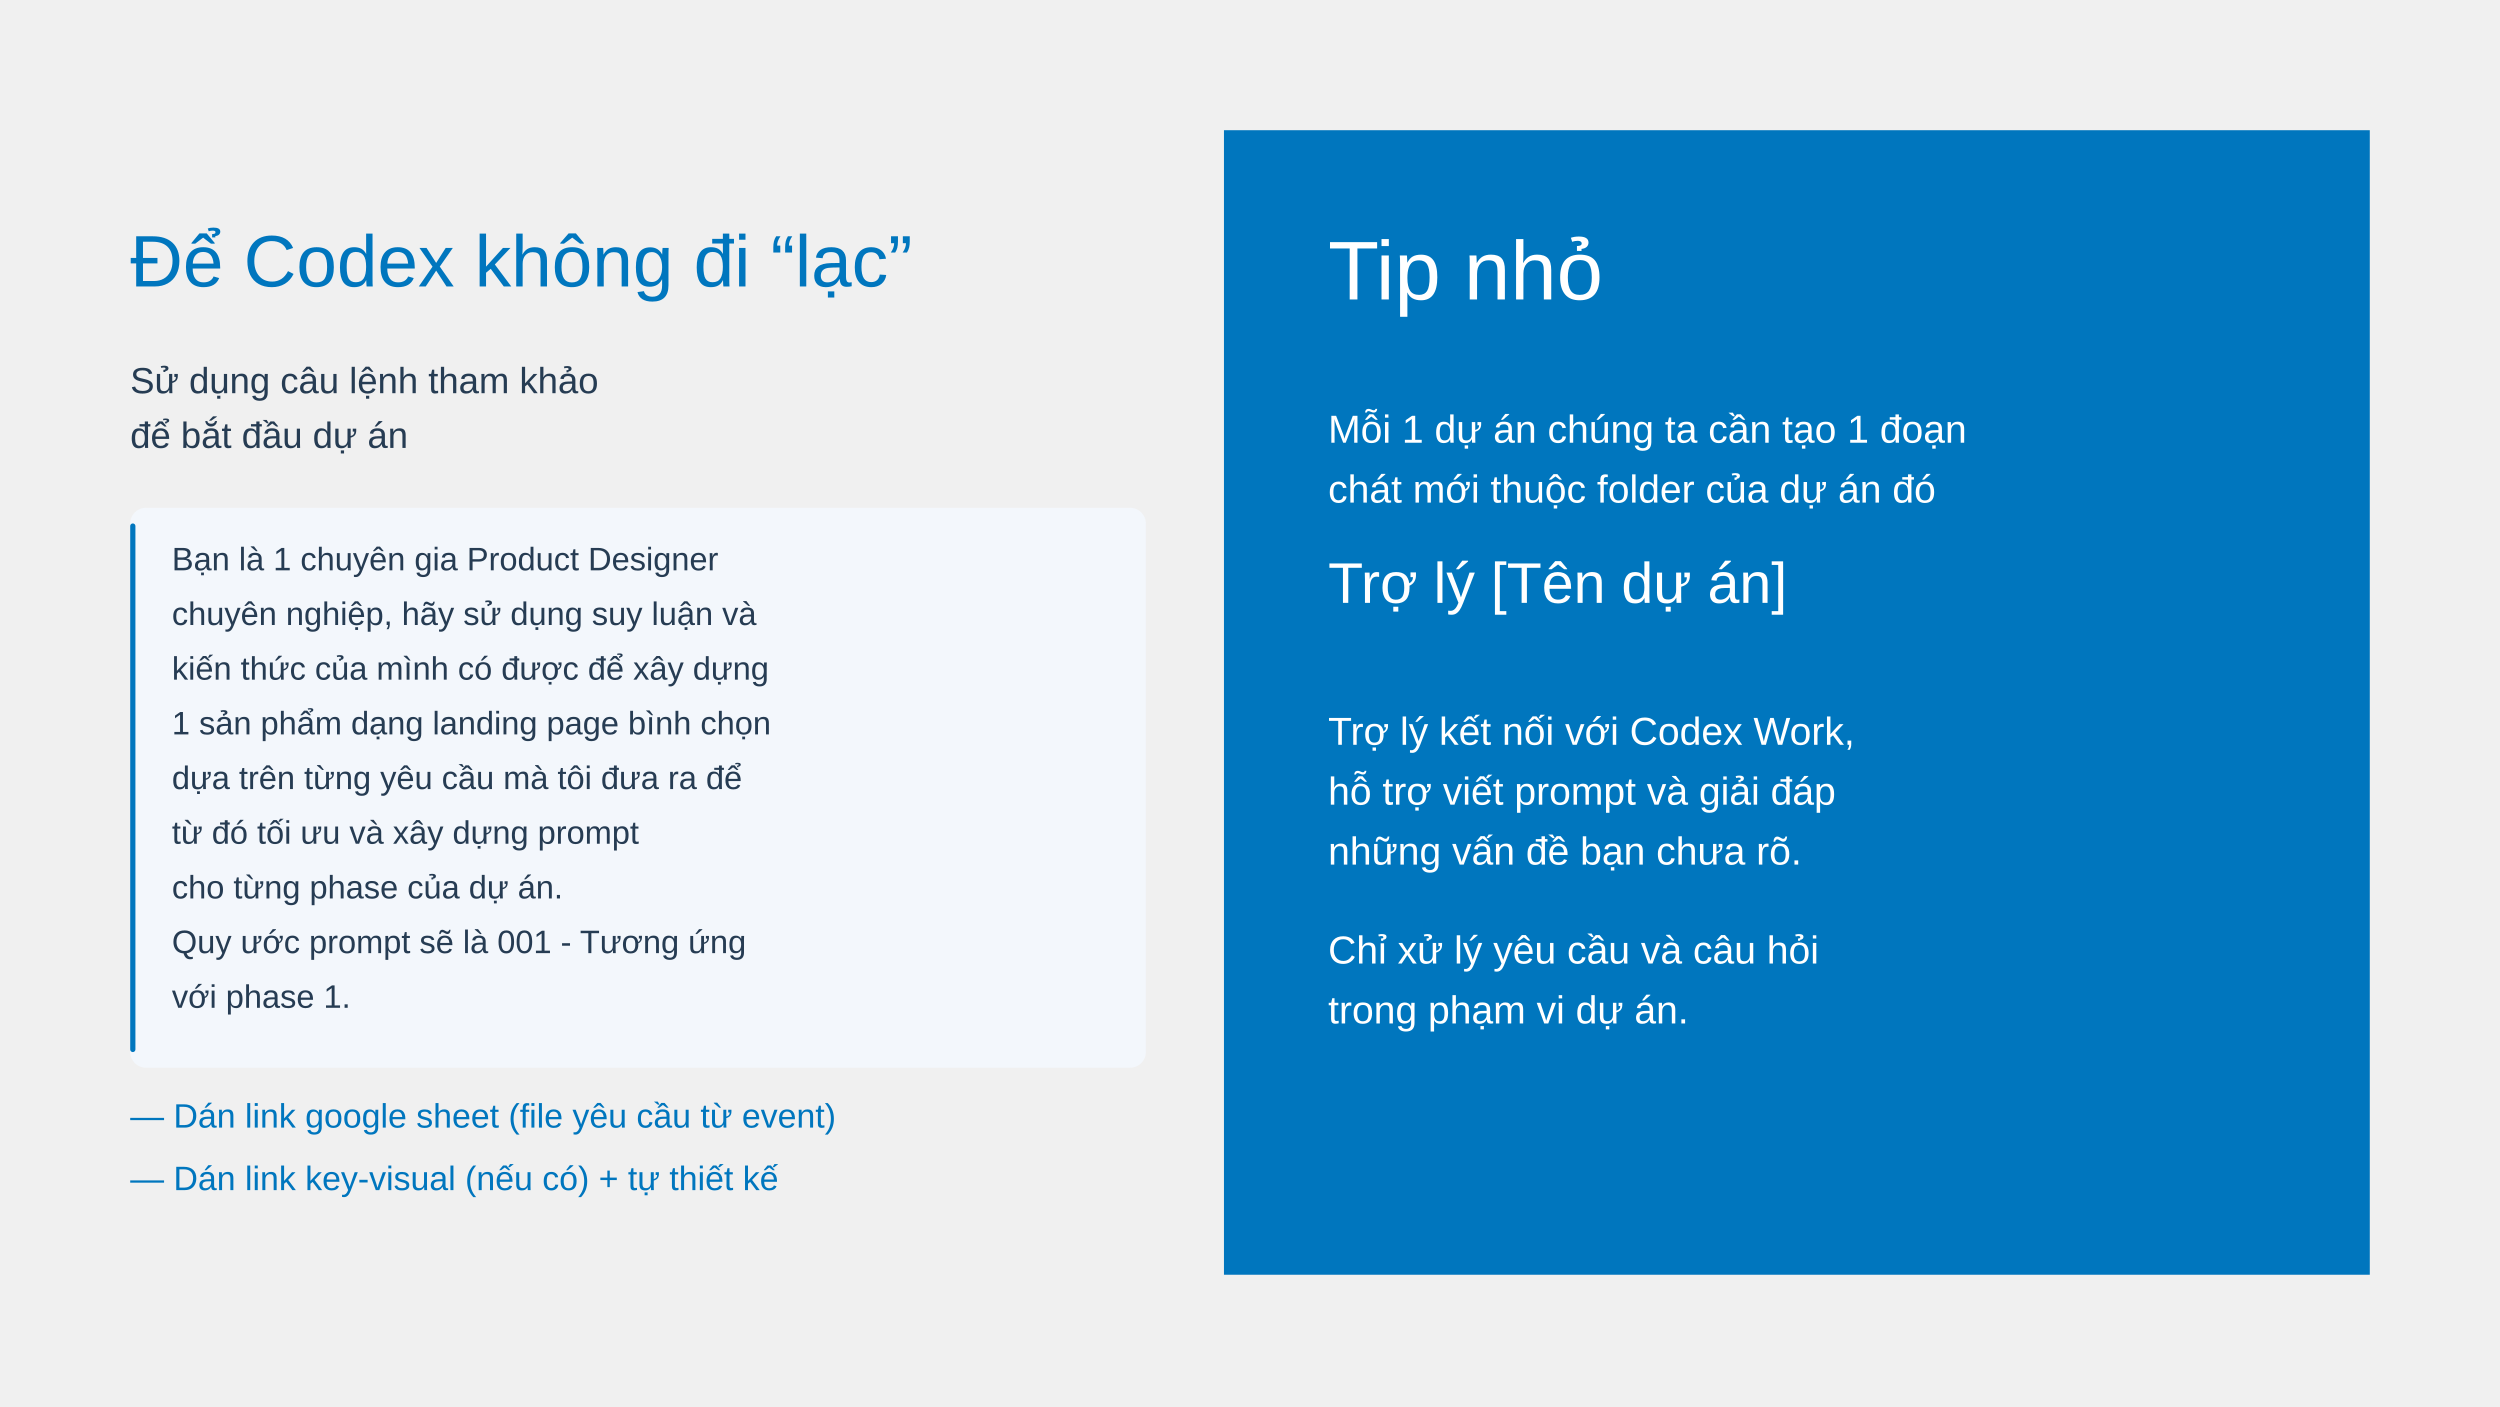
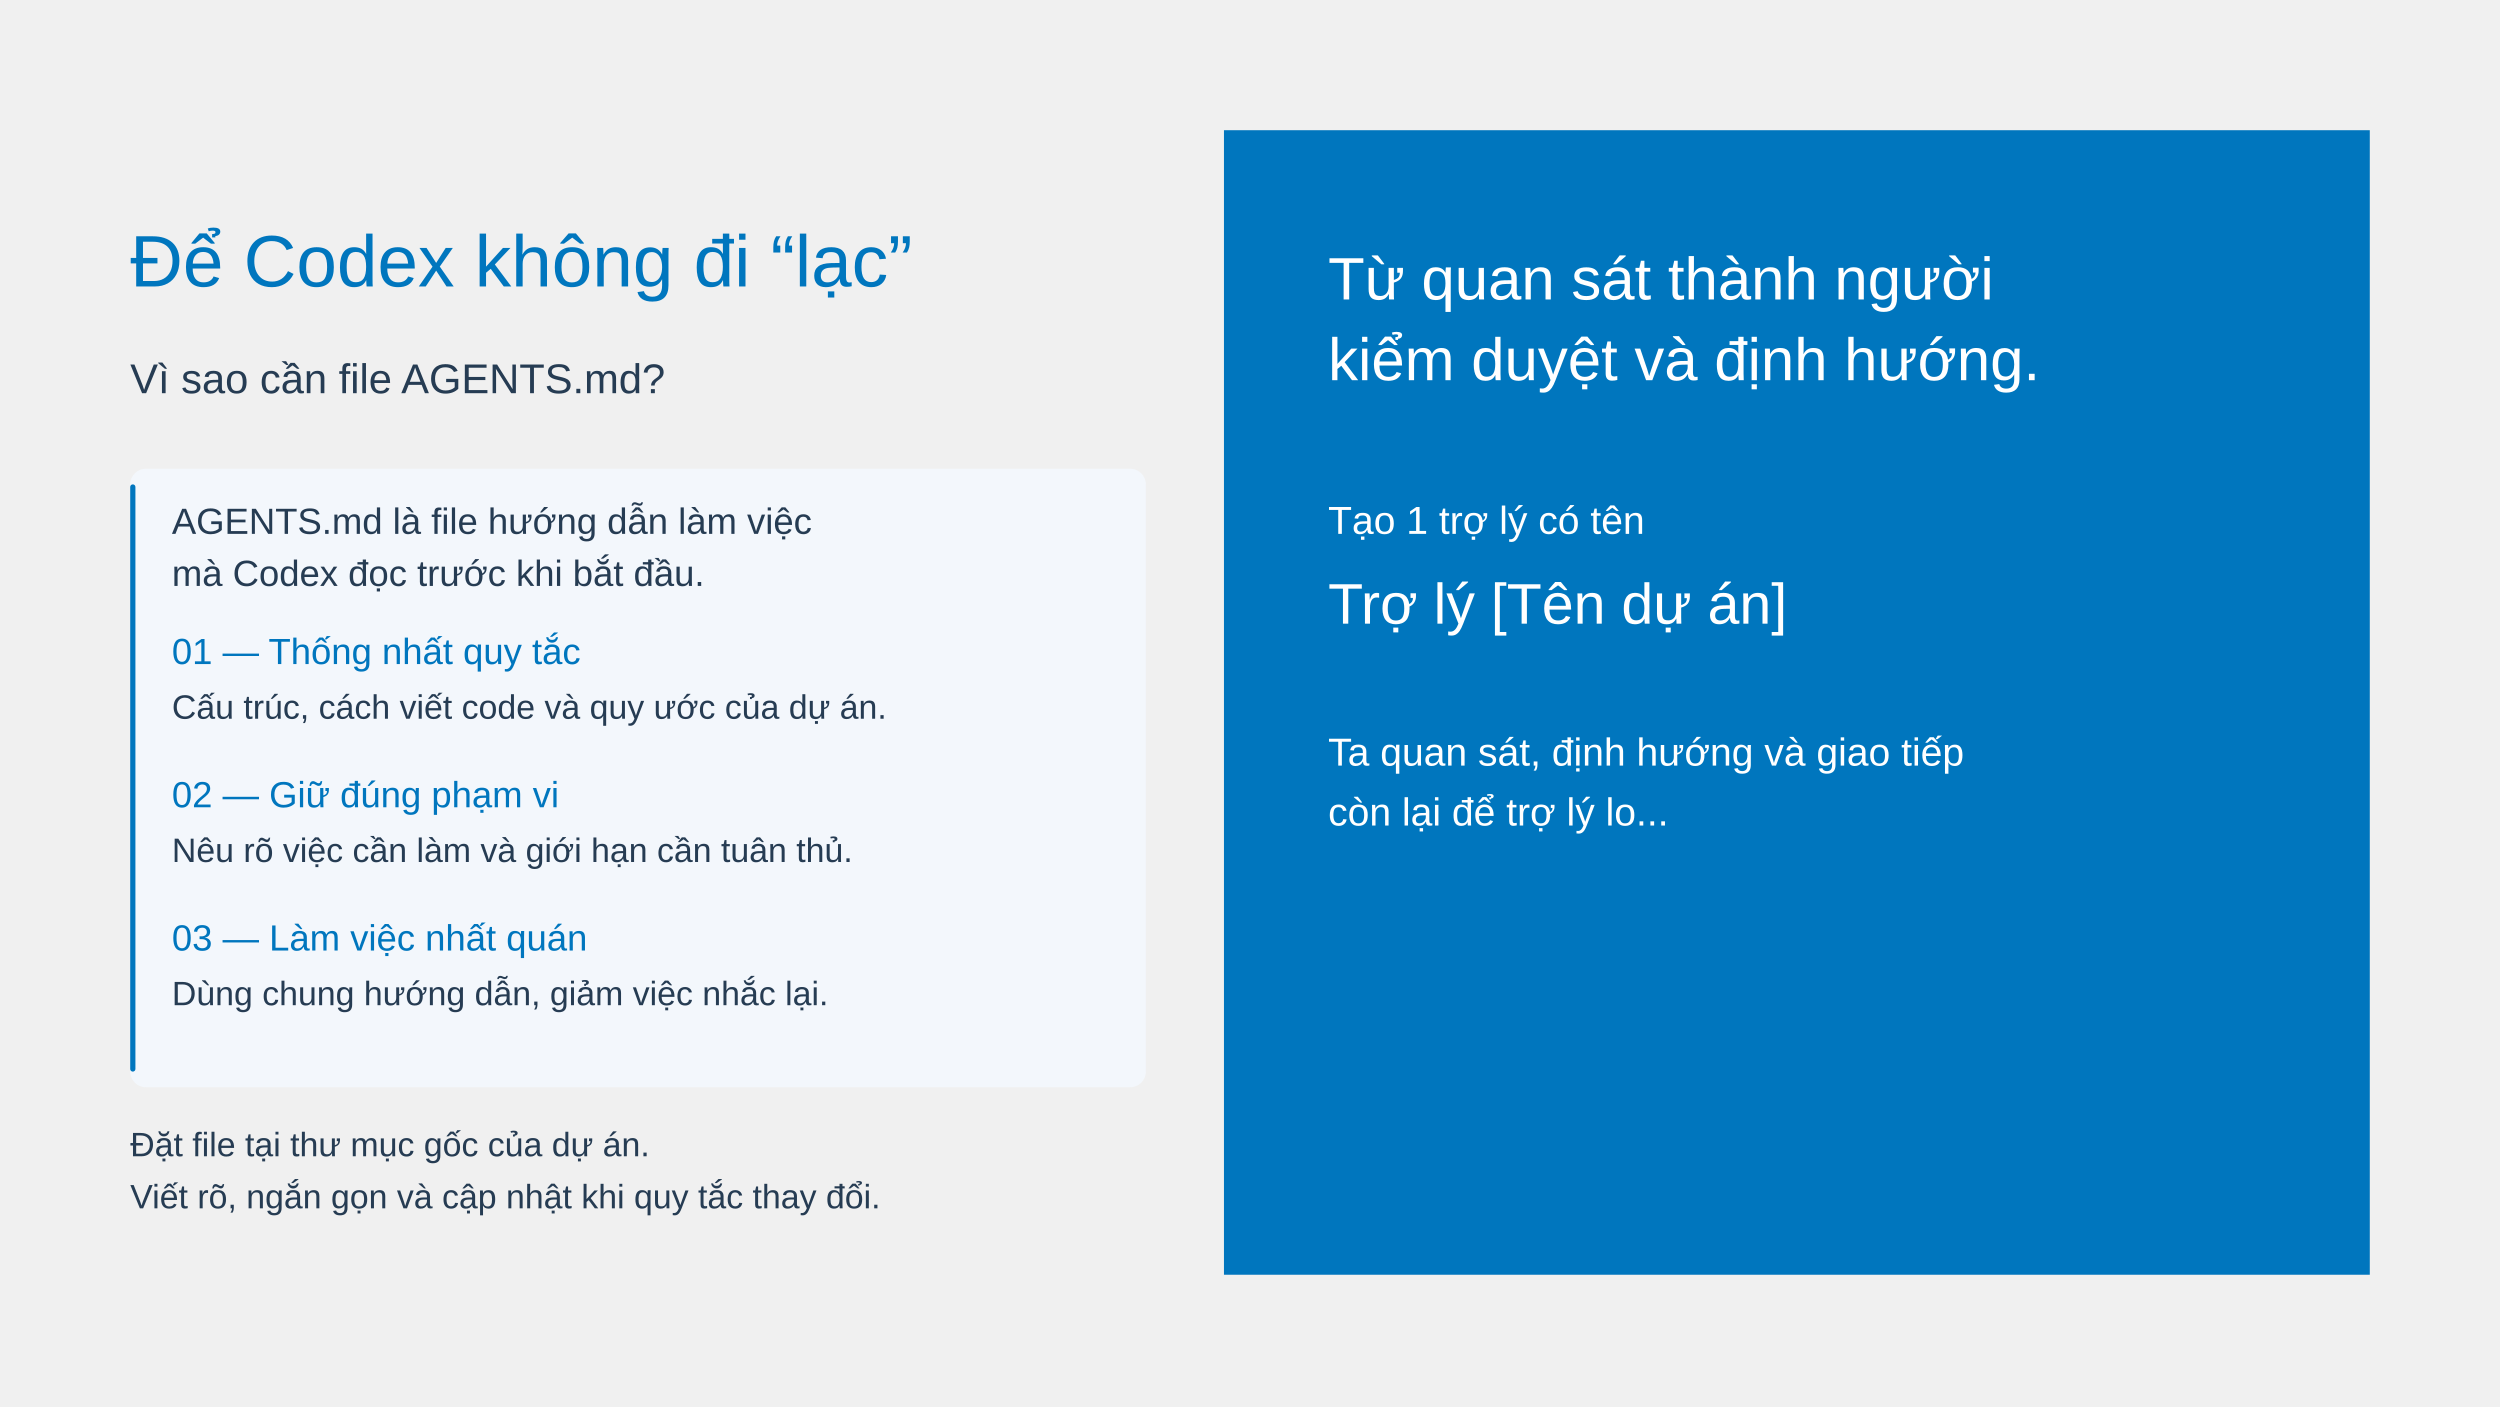
<svg xmlns="http://www.w3.org/2000/svg" viewBox="0 0 1920 1080">
  <g id="page-04-content" font-family="Arial, Helvetica, sans-serif">
    <rect x="940" y="100" width="880" height="879" fill="#0076BE" />
    <g id="page-04-guideline">
      <text x="100" y="220" font-size="56" fill="#0076BE">Để Codex không đi “lạc”</text>
-       <text x="100" y="302" font-size="28" fill="#263C53">
-         <tspan x="100">Sử dụng câu lệnh tham khảo</tspan>
-         <tspan x="100" dy="42">để bắt đầu dự án</tspan>
+       <text x="100" y="302" font-size="32" fill="#263C53">Vì sao cần file AGENTS.md?</text>
+       <rect x="100" y="360" width="780" height="475" rx="12" fill="#F3F7FC" />
+       <rect x="100" y="372" width="4" height="451" rx="2" fill="#0076BE" />
+       <text x="132" y="410" font-size="28" fill="#263C53">
+         <tspan x="132">AGENTS.md là file hướng dẫn làm việc</tspan>
+         <tspan x="132" dy="40">mà Codex đọc trước khi bắt đầu.</tspan>
      </text>
-       <rect x="100" y="390" width="780" height="430" rx="12" fill="#F3F7FC" />
-       <rect x="100" y="402" width="4" height="406" rx="2" fill="#0076BE" />
-       <text x="132" y="438" font-size="25" fill="#263C53">
-         <tspan x="132">Bạn là 1 chuyên gia Product Designer</tspan>
-         <tspan x="132" dy="42">chuyên nghiệp, hãy sử dụng suy luận và</tspan>
-         <tspan x="132" dy="42">kiến thức của mình có được để xây dựng</tspan>
-         <tspan x="132" dy="42">1 sản phẩm dạng landing page bình chọn</tspan>
-         <tspan x="132" dy="42">dựa trên từng yêu cầu mà tôi đưa ra để</tspan>
-         <tspan x="132" dy="42">từ đó tối ưu và xây dựng prompt</tspan>
-         <tspan x="132" dy="42">cho từng phase của dự án.</tspan>
-         <tspan x="132" dy="42">Quy ước prompt sẽ là 001 - Tương ứng</tspan>
-         <tspan x="132" dy="42">với phase 1.</tspan>
-       </text>
-       <text x="100" y="866" font-size="26" fill="#0076BE">
-         <tspan x="100">— Dán link google sheet (file yêu cầu từ event)</tspan>
-         <tspan x="100" dy="48">— Dán link key-visual (nếu có) + tự thiết kế</tspan>
+       <text x="132" y="510" font-size="28" fill="#0076BE">01 — Thống nhất quy tắc</text>
+       <text x="132" y="552" font-size="26" fill="#263C53">Cấu trúc, cách viết code và quy ước của dự án.</text>
+       <text x="132" y="620" font-size="28" fill="#0076BE">02 — Giữ đúng phạm vi</text>
+       <text x="132" y="662" font-size="26" fill="#263C53">Nêu rõ việc cần làm và giới hạn cần tuân thủ.</text>
+       <text x="132" y="730" font-size="28" fill="#0076BE">03 — Làm việc nhất quán</text>
+       <text x="132" y="772" font-size="26" fill="#263C53">Dùng chung hướng dẫn, giảm việc nhắc lại.</text>
+       <text x="100" y="888" font-size="26" fill="#263C53">
+         <tspan x="100">Đặt file tại thư mục gốc của dự án.</tspan>
+         <tspan x="100" dy="40">Viết rõ, ngắn gọn và cập nhật khi quy tắc thay đổi.</tspan>
      </text>
    </g>
    <g id="page-04-tip" fill="white">
-       <text x="1020" y="230" font-size="64" font-weight="400">Tip nhỏ</text>
-       <text x="1020" y="340" font-size="30">
-         <tspan x="1020">Mỗi 1 dự án chúng ta cần tạo 1 đoạn</tspan>
-         <tspan x="1020" dy="46">chát mới thuộc folder của dự án đó</tspan>
+       <text x="1020" y="230" font-size="46" font-weight="400">
+         <tspan x="1020">Từ quan sát thành người</tspan>
+         <tspan x="1020" dy="62">kiểm duyệt và định hướng.</tspan>
      </text>
-       <text x="1020" y="463" font-size="44" font-weight="400">Trợ lý [Tên dự án]</text>
-       <text x="1020" y="572" font-size="30">
-         <tspan x="1020">Trợ lý kết nối với Codex Work,</tspan>
-         <tspan x="1020" dy="46">hỗ trợ viết prompt và giải đáp</tspan>
-         <tspan x="1020" dy="46">những vấn đề bạn chưa rõ.</tspan>
-         <tspan x="1020" dy="76">Chỉ xử lý yêu cầu và câu hỏi</tspan>
-         <tspan x="1020" dy="46">trong phạm vi dự án.</tspan>
+       <text x="1020" y="410" font-size="30">Tạo 1 trợ lý có tên</text>
+       <text x="1020" y="479" font-size="44" font-weight="400">Trợ lý [Tên dự án]</text>
+       <text x="1020" y="588" font-size="30">
+         <tspan x="1020">Ta quan sát, định hướng và giao tiếp</tspan>
+         <tspan x="1020" dy="46">còn lại để trợ lý lo...</tspan>
      </text>
    </g>
  </g>
</svg>
